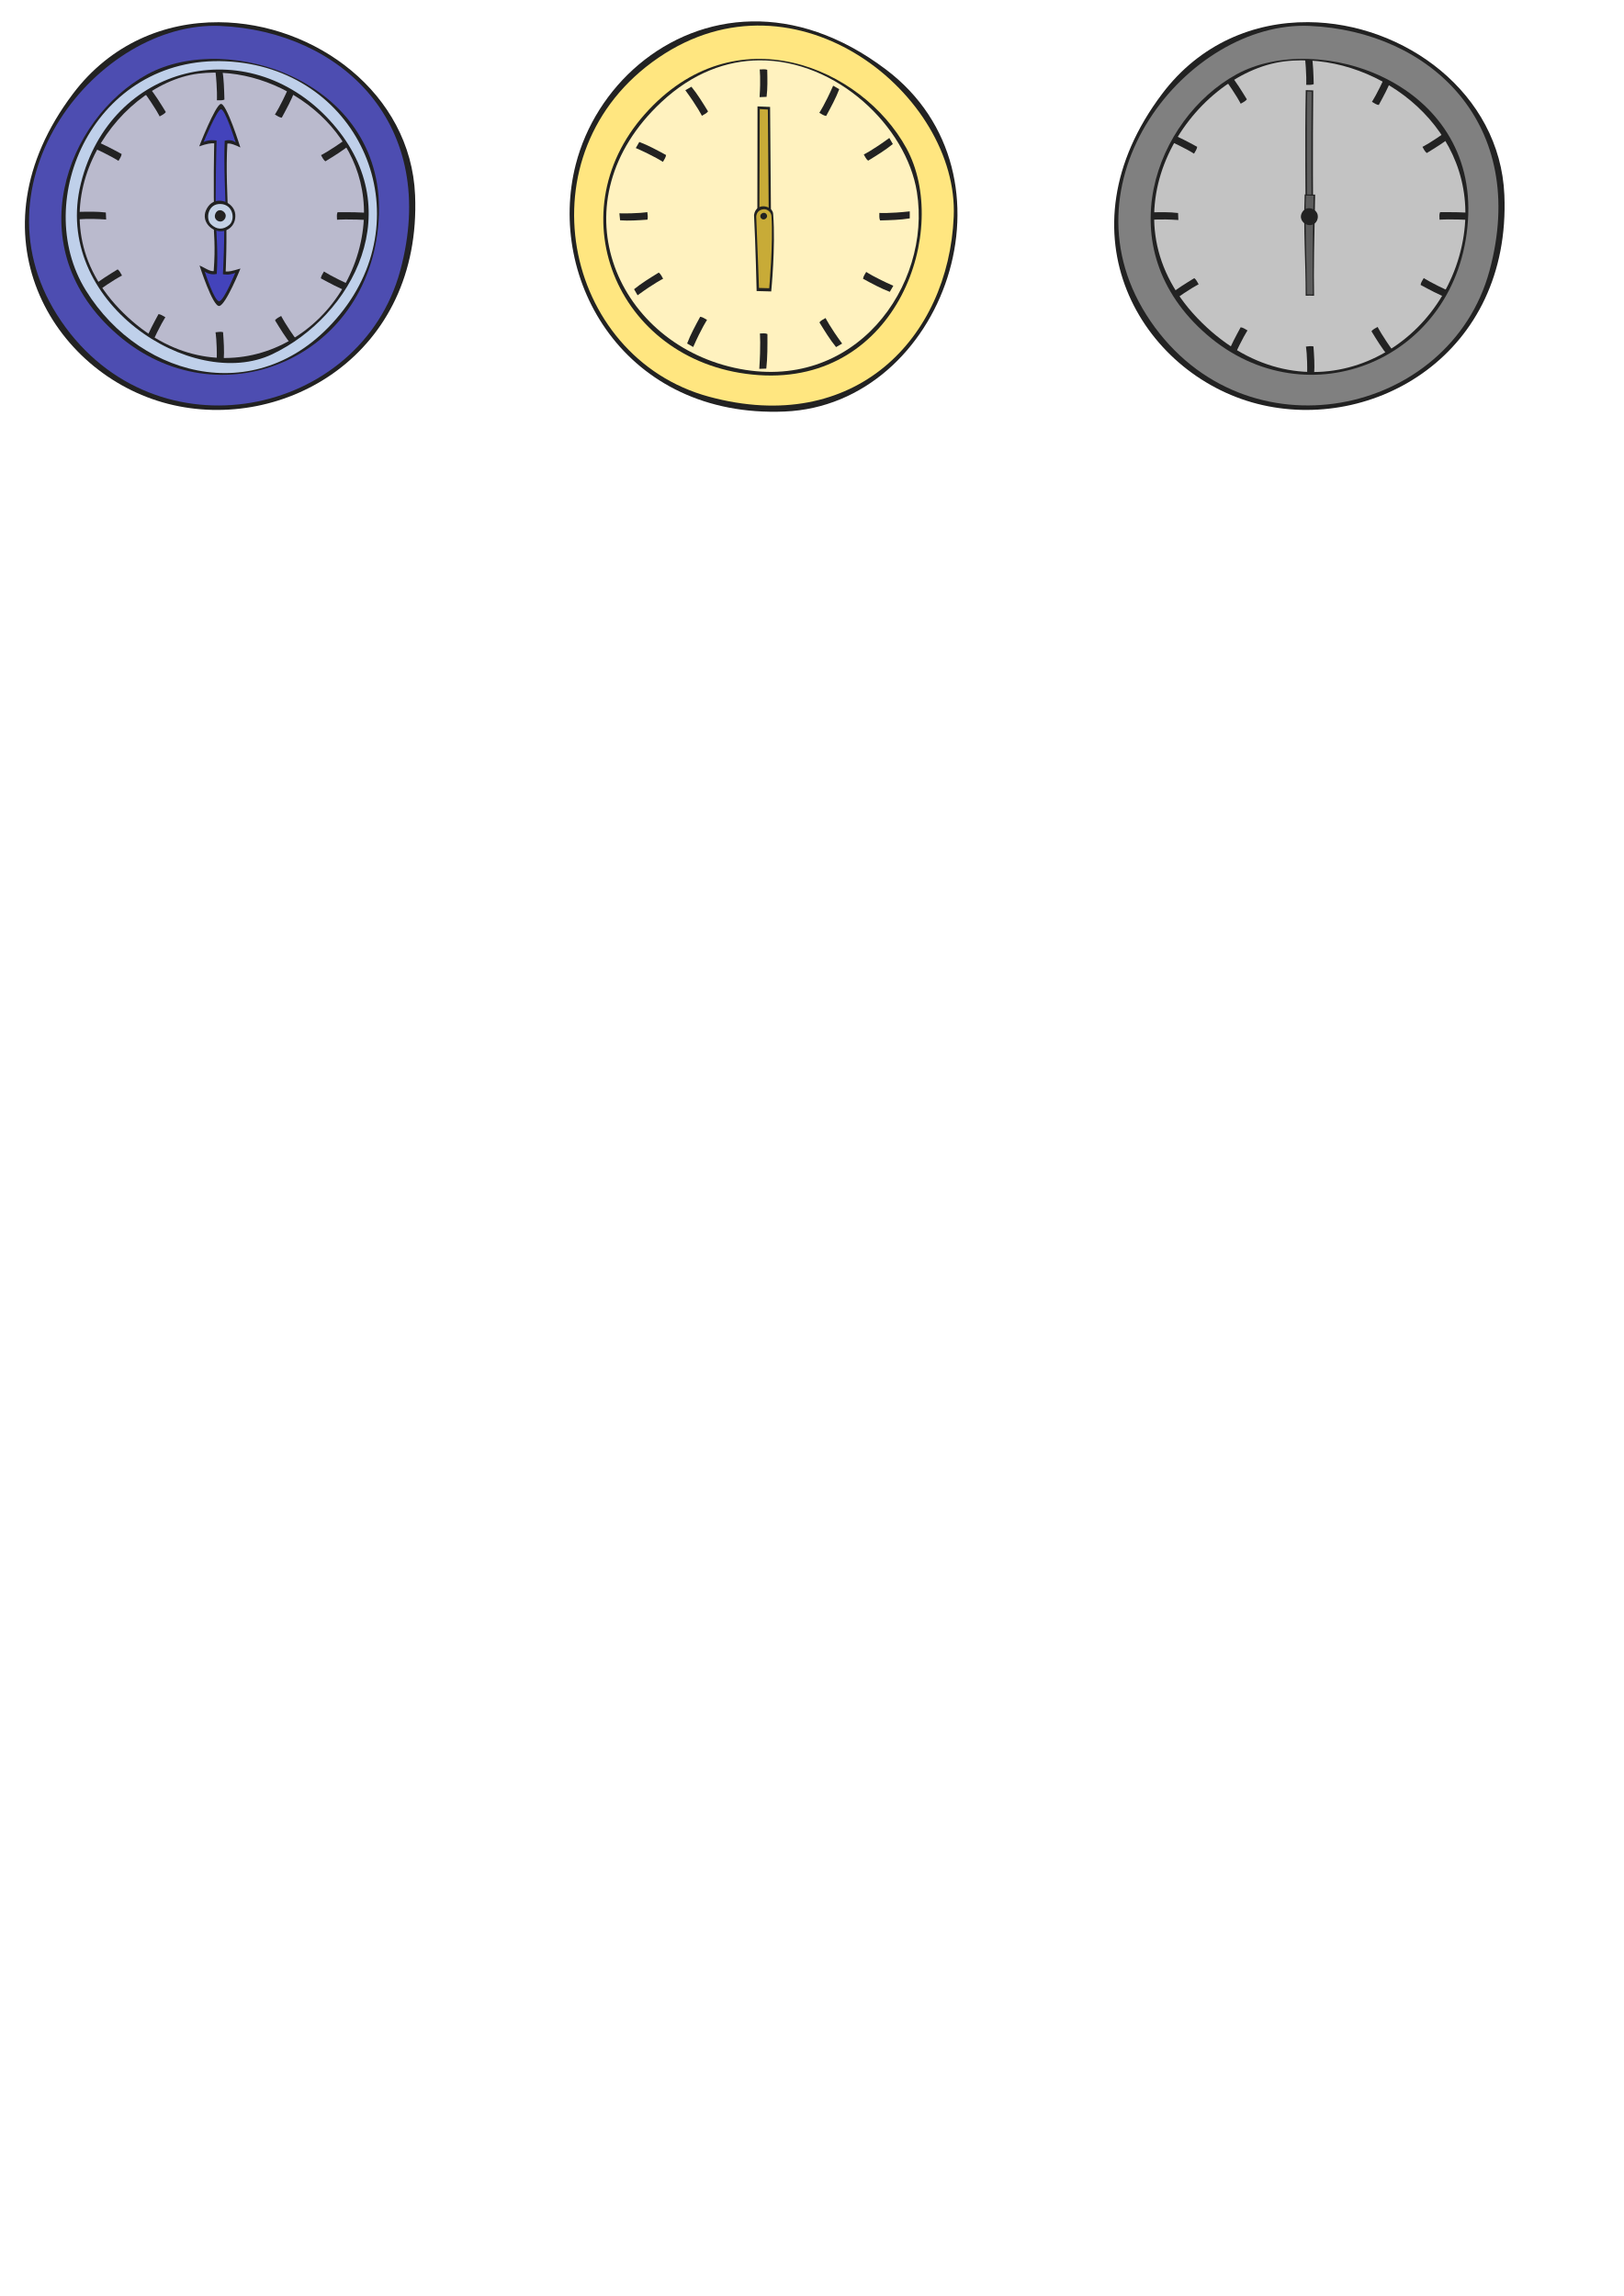
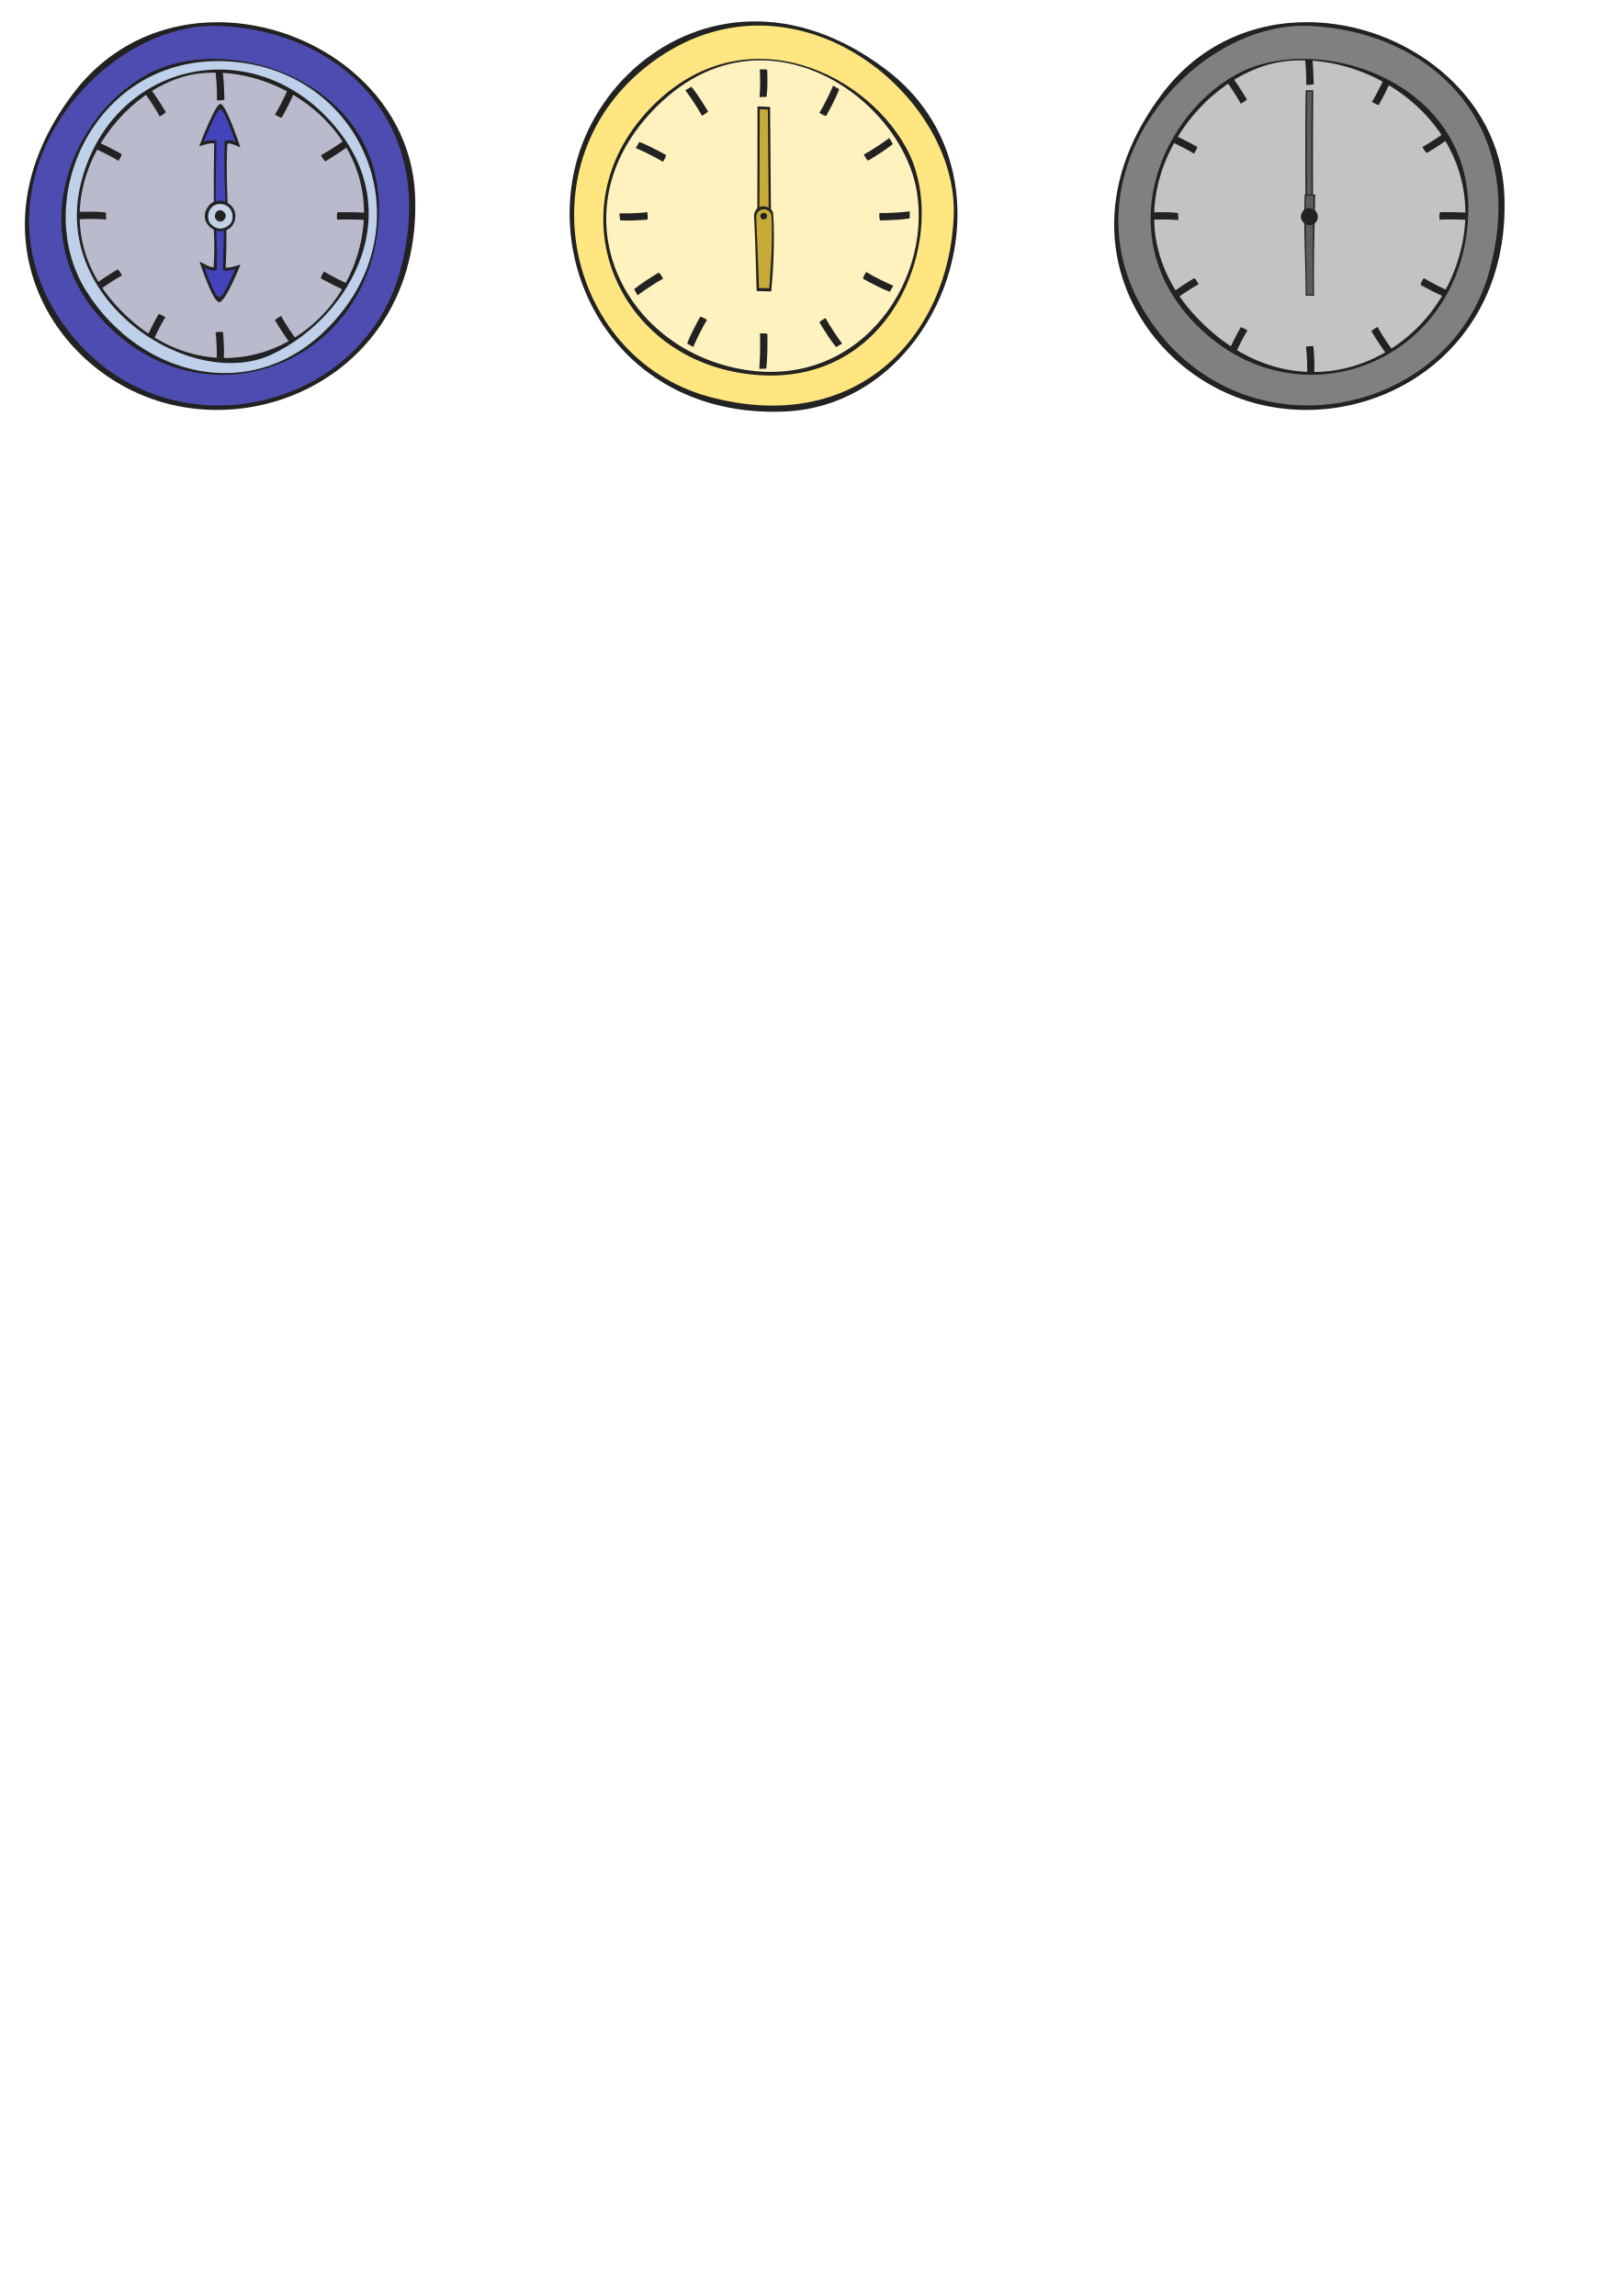
<svg xmlns="http://www.w3.org/2000/svg" xmlns:xlink="http://www.w3.org/1999/xlink" width="744.094" height="1052.362" id="svg2" version="1.1">
  <defs id="defs4" />
  <g id="layer1">
    <g id="id_background_1">
      <path style="fill:#9191af;fill-opacity:0.627;fill-rule:evenodd;stroke:none" id="path3832" d="m 182.585,97.894 a 82.58,82.201 0 1 1 -165.16,0 82.58,82.201 0 1 1 165.16,0 z" />
      <path style="fill:#222222;fill-opacity:1;fill-rule:evenodd;stroke:none" d="M 100.281 10.188 C 75.572 10.039 50.828 19.941 33.438 42.969 C -14.954 107.047 23.958 171.522 77 185.094 C 130.042 198.665 193.276 162.367 190.219 89.406 C 188.26 42.666 144.329 10.452 100.281 10.188 z M 98.156 33.281 C 135.015 33.125 175.109 65.848 165.312 111.094 C 154.863 159.356 96.832 185.732 54.594 141.469 C 12.356 97.206 52.239 38.693 90.844 33.75 C 93.257 33.441 95.699 33.292 98.156 33.281 z " id="path3765" />
      <path id="path3767" d="M 100.941,11.889 C 45.37,9.445 -15.32,83.851 28.075,147.255 71.47,210.66 165.281,191.058 183.419,124.041 201.556,57.024 156.513,14.333 100.941,11.889 z m 72.576,89.384 C 169.124,165.064 99.879,193.196 53.892,153.429 7.905,113.663 30.335,54.439 67.491,34.085 104.647,13.731 177.91,37.482 173.517,101.273 z" style="fill:#4d4db1;fill-opacity:1;fill-rule:evenodd;stroke:none" />
      <path id="path3782" d="m 98.683,32.041 c 1.027,9.429 0.717,13.902 0.714,13.929 1.171,-0.015 2.385,0.143 3.445,-0.314 -0.126,-4.652 -0.24,-9.311 -0.945,-13.615 z" style="fill:#222222;fill-opacity:1;stroke:none" />
      <use height="1052.362" width="744.094" transform="matrix(-0.03639416,-0.9995096,-1.16168,0.03131355,211.4711,198.6276)" id="use3784" xlink:href="#path3782" y="0" x="0" />
      <use height="1052.362" width="744.094" transform="matrix(0.9950272,-0.09960347,-0.09148554,-0.91393,4.070166,204.2175)" id="use3786" xlink:href="#path3782" y="0" x="0" />
      <use height="1052.362" width="744.094" transform="matrix(-0.04345369,-0.9988579,-0.908425,0.04777947,82.04204,197.6483)" id="use3788" xlink:href="#path3782" y="0" x="0" />
      <use height="1052.362" width="744.094" id="use3814" transform="matrix(0.8660254,0.5,-0.5,0.8660254,62.88138,-37.01066)" xlink:href="#path3782" y="0" x="0" />
      <use height="1052.362" width="744.094" id="use3816" transform="matrix(0.5,0.8660254,-0.8660254,0.5,137.2242,-37.94687)" xlink:href="#path3782" y="0" x="0" />
      <use height="1052.362" width="744.094" id="use3820" transform="matrix(-0.5,0.8660254,-0.8660254,-0.5,237.9874,61.33638)" xlink:href="#path3782" y="0" x="0" />
      <use height="1052.362" width="744.094" id="use3822" transform="matrix(-0.8660254,0.5,-0.5,-0.8660254,237.9134,134.9216)" xlink:href="#path3782" y="0" x="0" />
      <use height="1052.362" width="744.094" id="use3826" transform="matrix(-0.8660254,-0.5,0.5,-0.8660254,138.8827,234.9272)" xlink:href="#path3782" y="0" x="0" />
      <use height="1052.362" width="744.094" id="use3828" transform="matrix(-0.5,-0.8660254,0.8660254,-0.5,65.80261,235.3583)" xlink:href="#path3782" y="0" x="0" />
      <use height="1052.362" width="744.094" id="use3832" transform="matrix(0.5,-0.8660254,0.8660254,0.5,-35.21313,136.8327)" xlink:href="#path3782" y="0" x="0" />
      <use height="1052.362" width="744.094" id="use3834" transform="matrix(0.8660254,-0.5,0.5,0.8660254,-35.8968,63.24746)" xlink:href="#path3782" y="0" x="0" />
      <path id="path3773" d="M 103.429,28.087 C 43.337,25.411 13.746,91.702 39.334,133.086 c 25.588,41.384 82.58,55.273 118.077,8.95 35.497,-46.323 6.11,-111.272 -53.982,-113.948 z m 47.413,26.784 c 37.595,40.591 10.65,90.021 -26.071,107.482 C 88.05,179.815 23.513,138.414 37.084,83.969 50.655,29.525 113.248,14.28 150.843,54.871 z" style="fill:#bfd0ea;fill-opacity:1;fill-rule:evenodd;stroke:none" />
    </g>
    <g id="id_minute_1">
-       <path id="path3836" d="M 98.278,101.682 C 97.633,88.424 98.171,65.696 98.171,65.696 c -1.403,-0.084 -3.213,0.083 -6.878,1.389 0,0 7.336,-18.872 9.887,-19.445 2.551,-0.573 8.976,19.951 8.976,19.951 -1.872,-0.933 -4.604,-2.093 -5.967,-1.768 -0.665,11.878 -0.013,22.952 0.43,35.482 z" style="fill:#222222;fill-opacity:1;stroke:none" />
-       <path id="path3836-3" d="m 99.003,101.525 c -0.478,-12.026 0.243,-37.111 0.243,-37.111 -1.04,-0.076 -3.214,-0.524 -5.931,0.66 0,0 5.973,-14.467 7.864,-14.987 1.891,-0.52 6.835,15.256 6.835,15.256 -1.568,-1.412 -4.033,-1.141 -5.033,-0.814 -0.493,10.775 0.286,25.193 0.614,36.558 z" style="fill:#4343bb;fill-opacity:1;stroke:none" />
+       <path id="path3836" d="M 98.278,101.682 C 97.633,88.424 98.171,65.696 98.171,65.696 c -1.403,-0.084 -3.213,0.083 -6.878,1.389 0,0 7.024,-18.872 9.575,-19.445 2.551,-0.573 9.289,19.951 9.289,19.951 -1.872,-0.933 -4.604,-2.093 -5.967,-1.768 -0.665,11.878 -0.013,22.952 0.43,35.482 z" style="fill:#222222;fill-opacity:1;stroke:none" />
+       <path id="path3836-3" d="m 99.003,101.525 c -0.478,-12.026 0.243,-37.111 0.243,-37.111 -1.04,-0.076 -3.214,-0.524 -5.931,0.66 0,0 5.661,-14.467 7.552,-14.987 1.891,-0.52 7.147,15.256 7.147,15.256 -1.568,-1.412 -4.033,-1.141 -5.033,-0.814 -0.493,10.775 0.286,25.193 0.614,36.558 z" style="fill:#4343bb;fill-opacity:1;stroke:none" />
    </g>
    <g id="id_hour_1">
-       <path id="path3836-5" d="m 103.494,96.139 c 0.666,13.263 -0.07,28.284 -0.07,28.284 1.648,0.095 2.45,-0.057 6.765,-1.333 0,0 -6.667,16.602 -9.668,17.155 -3.001,0.552 -9.079,-18.566 -9.079,-18.566 2.193,0.948 4.886,2.883 6.49,2.569 0.864,-11.873 0.122,-15.439 -0.312,-27.971 z" style="fill:#222222;fill-opacity:1;stroke:none" />
-       <path id="path3836-3-2" d="m 102.636,96.922 c 0.478,12.03 -0.485,28.774 -0.485,28.774 1.221,0.084 2.447,0.551 5.647,-0.612 0,0 -5.035,12.461 -7.26,12.965 -2.225,0.504 -6.722,-13.603 -6.722,-13.603 1.833,1.425 4.348,1.423 5.526,1.105 0.654,-10.77 -0.218,-17.05 -0.525,-28.418 z" style="fill:#4343bb;fill-opacity:1;stroke:none" />
+       <path id="path3836-5" d="m 103.494,96.139 c 0.666,13.263 -0.07,26.499 -0.07,26.499 1.648,0.095 2.45,-0.057 6.765,-1.333 0,0 -6.577,16.602 -9.579,17.155 -3.001,0.552 -9.168,-18.566 -9.168,-18.566 2.193,0.948 4.886,2.883 6.49,2.569 0.596,-11.962 0.122,-13.653 -0.312,-26.185 z" style="fill:#222222;fill-opacity:1;stroke:none" />
+       <path id="path3836-3-2" d="m 102.636,96.922 c 0.166,9.441 -0.396,20.29 -0.485,26.989 1.221,0.084 2.447,0.551 5.647,-0.612 0,0 -4.946,12.461 -7.171,12.965 -2.225,0.504 -6.811,-13.603 -6.811,-13.603 1.833,1.425 4.348,1.423 5.526,1.105 0.297,-8.181 -0.263,-17.675 -0.525,-26.632 z" style="fill:#4343bb;fill-opacity:1;stroke:none" />
    </g>
    <g id="id_foreground_1">
      <path id="path3765-6" d="m 107.824,98.292 c 0.411,5.589 -4.235,8.574 -8.417,7.48 -4.182,-1.093 -7.759,-6.058 -3.944,-11.221 3.815,-5.163 11.95,-1.849 12.361,3.741 z" style="fill:#222222;fill-opacity:1;fill-rule:evenodd;stroke:none" />
      <path id="path3773-8" d="m 101.078,93.492 c -5.789,-0.205 -6.989,6.716 -4.433,9.271 2.556,2.556 5.666,2.731 8.477,0.286 2.811,-2.445 1.746,-9.353 -4.044,-9.557 z m 1.842,3.956 c 1.303,1.582 -0.009,3.808 -1.582,4.073 -1.573,0.265 -3.519,-1.258 -2.699,-3.438 0.82,-2.18 2.978,-2.218 4.281,-0.635 z" style="fill:#c4d1e5;fill-opacity:1;fill-rule:evenodd;stroke:none" />
    </g>
    <g id="id_background_2">
      <path style="fill:#ffe680;fill-opacity:0.502;fill-rule:evenodd;stroke:none" id="path3061" d="m 431.84,99.41 a 81.065,82.706 0 1 1 -162.129,0 81.065,82.706 0 1 1 162.129,0 z" />
      <path style="fill:#222222;fill-opacity:1;fill-rule:evenodd;stroke:none" d="M 344.594 9.812 C 305.072 10.502 272.962 39.768 263.844 75.406 C 250.272 128.449 286.602 191.682 359.562 188.625 C 432.523 185.568 470.078 80.235 406 31.844 C 384.974 15.965 363.895 9.476 344.594 9.812 z M 348 27.656 C 383.392 27.412 415.361 57.918 420.188 88 C 427.051 130.783 391.723 180.879 336.469 168.562 C 281.215 156.246 254.724 91.949 303.125 46.75 C 317.494 33.331 333.057 27.759 348 27.656 z " id="path3765-7" />
      <path id="path3767-4" d="m 437.065,99.348 c 2.444,-55.571 -71.962,-116.261 -135.366,-72.866 -63.405,43.395 -43.803,137.206 23.214,155.344 67.017,18.138 109.708,-26.906 112.152,-82.478 z m -89.384,72.576 C 283.89,167.531 254.243,98.791 295.525,52.299 336.807,5.807 395.02,30.762 415.374,67.918 435.728,105.074 411.472,176.317 347.681,171.924 z" style="fill:#ffe680;fill-opacity:1;fill-rule:evenodd;stroke:none" />
      <path id="path3782-9" d="m 416.913,96.881 c -9.429,1.028 -13.902,0.717 -13.929,0.714 0.015,1.171 -0.143,2.385 0.314,3.445 4.652,-0.126 9.311,-0.24 13.615,-0.945 z" style="fill:#222222;fill-opacity:1;stroke:none" />
      <use height="1052.362" width="744.094" transform="matrix(0.03131355,1.16168,0.9995096,-0.03639416,238.0696,-311.7285)" id="use3784-4" xlink:href="#path3782-9" y="0" x="0" />
      <use height="1052.362" width="744.094" transform="matrix(-0.91393,0.09148554,0.09960347,0.9950272,655.2293,-36.75909)" id="use3786-8" xlink:href="#path3782-9" y="0" x="0" />
      <use height="1052.362" width="744.094" transform="matrix(0.04777947,0.908425,0.9988579,-0.04345369,231.4027,-329.9959)" id="use3788-8" xlink:href="#path3782-9" y="0" x="0" />
      <use height="1052.362" width="744.094" id="use3814-2" transform="matrix(0.8660254,0.5,-0.5,0.8660254,96.76319,-161.3755)" xlink:href="#path3782-9" y="0" x="0" />
      <use height="1052.362" width="744.094" id="use3816-4" transform="matrix(0.5,0.8660254,-0.8660254,0.5,261.3685,-252.021)" xlink:href="#path3782-9" y="0" x="0" />
      <use height="1052.362" width="744.094" id="use3820-5" transform="matrix(-0.5,0.8660254,-0.8660254,-0.5,610.0295,-153.5649)" xlink:href="#path3782-9" y="0" x="0" />
      <use height="1052.362" width="744.094" id="use3822-5" transform="matrix(-0.8660254,0.5,-0.5,-0.8660254,701.6851,10.78784)" xlink:href="#path3782-9" y="0" x="0" />
      <use height="1052.362" width="744.094" id="use3826-1" transform="matrix(-0.8660254,-0.5,0.5,-0.8660254,603.9867,360.2064)" xlink:href="#path3782-9" y="0" x="0" />
      <use height="1052.362" width="744.094" id="use3828-7" transform="matrix(-0.5,-0.8660254,0.8660254,-0.5,438.6238,450.8519)" xlink:href="#path3782-9" y="0" x="0" />
      <use height="1052.362" width="744.094" id="use3832-1" transform="matrix(0.5,-0.8660254,0.8660254,0.5,89.45771,351.8908)" xlink:href="#path3782-9" y="0" x="0" />
      <use height="1052.362" width="744.094" id="use3834-1" transform="matrix(0.8660254,-0.5,0.5,0.8660254,-1.945409,187.7905)" xlink:href="#path3782-9" y="0" x="0" />
    </g>
    <g id="id_minute_2">
      <path id="path3836-3-2-2-4-4" d="m 347.068,99.058 0.071,-50.301 5.771,0.25 0.406,49.998 z" style="fill:#222222;fill-opacity:1;stroke:none" />
      <path id="path3836-3-2-2-7" d="m 347.994,99.051 0.192,-49.046 3.699,0.206 0.402,48.848 z" style="fill:#c8ab37;fill-opacity:1;stroke:none" />
    </g>
    <g id="id_hour_2">
      <path id="path3836-3-2-2-4" d="m 354.328,98.305 c 1.138,15.091 -0.903,35.275 -0.903,35.275 l -6.685,-0.182 c 0,0 -0.457,-20.568 -1.187,-34.828 0.833,-6.212 8.882,-4.331 8.774,-0.265 z" style="fill:#222222;fill-opacity:1;stroke:none" />
      <path style="fill:#c8ab37;fill-opacity:1;stroke:none" d="m 350.094,95.902 c -2.007,0.091 -3.378,1.349 -3.54,3.357 0.509,11.702 1.259,32.723 1.259,32.723 l 4.688,0.125 c 0,0 1.843,-20.496 1.049,-32.879 -0.017,-1.844 -1.714,-3.405 -3.455,-3.326 z m 1.395,2.783 c 0.31,1.003 -0.856,2.192 -2.013,1.835 -1.158,-0.357 -1.435,-1.95 -0.375,-2.661 1.06,-0.711 2.078,-0.177 2.388,0.826 z" id="path3836-3-2-2" />
    </g>
    <g id="id_background_3" transform="translate(0,-0.2525381)">
      <path style="fill:#a0a0a0;fill-opacity:0.627;fill-rule:evenodd;stroke:none" id="path3300" d="m 687.321,97.898 c 0,45.563 -37.416,82.5 -83.571,82.5 -46.155,0 -83.571,-36.937 -83.571,-82.5 0,-45.563 37.416,-82.5 83.571,-82.5 46.155,0 83.571,36.937 83.571,82.5 z" />
      <path id="path3782-3" d="m 597.878,25.204 c 1.028,9.429 0.717,13.902 0.714,13.929 1.171,-0.015 2.385,0.143 3.445,-0.314 -0.126,-4.652 -0.24,-9.311 -0.945,-13.615 z" style="fill:#222222;fill-opacity:1;stroke:none" />
      <use height="1052.362" width="744.094" transform="matrix(-0.03639416,-0.9995096,-1.16168,0.03131355,726.9518,698.0254)" id="use3784-9" xlink:href="#path3782-3" y="0" x="0" />
      <use height="1052.362" width="744.094" transform="matrix(0.9950272,-0.09960347,-0.09148554,-0.91393,6.432127,254.4901)" id="use3786-84" xlink:href="#path3782-3" y="0" x="0" />
      <use height="1052.362" width="744.094" transform="matrix(-0.04345369,-0.9988579,-0.908425,0.04777947,588.8888,697.0859)" id="use3788-0" xlink:href="#path3782-3" y="0" x="0" />
      <use height="1052.362" width="744.094" id="use3814-5" transform="matrix(0.8660254,0.5,-0.5,0.8660254,129.8777,-286.2613)" xlink:href="#path3782-3" y="0" x="0" />
      <use height="1052.362" width="744.094" id="use3816-42" transform="matrix(0.5,0.8660254,-0.8660254,0.5,386.4561,-470.3977)" xlink:href="#path3782-3" y="0" x="0" />
      <use height="1052.362" width="744.094" id="use3820-1" transform="matrix(-0.5,0.8660254,-0.8660254,-0.5,985.6564,-371.1332)" xlink:href="#path3782-3" y="0" x="0" />
      <use height="1052.362" width="744.094" id="use3822-0" transform="matrix(-0.8660254,0.5,-0.5,-0.8660254,1169.288,-115.3123)" xlink:href="#path3782-3" y="0" x="0" />
      <use height="1052.362" width="744.094" id="use3826-7" transform="matrix(-0.8660254,-0.5,0.5,-0.8660254,1070.528,484.8981)" xlink:href="#path3782-3" y="0" x="0" />
      <use height="1052.362" width="744.094" id="use3828-9" transform="matrix(-0.5,-0.8660254,0.8660254,-0.5,814.7074,668.5294)" xlink:href="#path3782-3" y="0" x="0" />
      <use height="1052.362" width="744.094" id="use3832-3" transform="matrix(0.5,-0.8660254,0.8660254,0.5,213.992,569.5173)" xlink:href="#path3782-3" y="0" x="0" />
      <use height="1052.362" width="744.094" id="use3834-3" transform="matrix(0.8660254,-0.5,0.5,0.8660254,30.61314,313.1915)" xlink:href="#path3782-3" y="0" x="0" />
      <path style="fill:#222222;fill-opacity:1;fill-rule:evenodd;stroke:none" d="m 599.469,10.406 c -24.71,-0.149 -49.453,9.753 -66.844,32.781 -48.391,64.078 -9.48,128.585 43.562,142.156 53.042,13.571 116.276,-22.758 113.219,-95.719 -1.958,-46.74 -45.89,-78.954 -89.938,-79.219 z m -3.062,17.5 c 40.345,-0.17 84.223,35.583 73.5,85 -11.438,52.711 -74.954,81.499 -121.188,33.156 -46.233,-48.343 -2.569,-112.258 39.688,-117.656 2.641,-0.337 5.31,-0.489 8,-0.5 z" id="path3765-0" />
      <path id="path3767-48" d="M 600.136,12.123 C 544.564,9.679 483.875,84.085 527.27,147.489 570.665,210.894 664.476,191.292 682.613,124.275 700.751,57.258 655.707,14.567 600.136,12.123 z m 72.576,89.384 c -4.393,63.791 -73.638,91.923 -119.625,52.156 -45.987,-39.767 -23.557,-98.99 13.599,-119.344 37.156,-20.354 110.42,3.397 106.026,67.188 z" style="fill:#808080;fill-opacity:1;fill-rule:evenodd;stroke:none" />
    </g>
    <g id="id_minute_3">
      <path id="path4070" d="m 598.392,41.314 3.429,0.115 c -0.268,27.277 -0.142,51.339 0.053,67.497 -1.285,-0.14 -2.349,-0.127 -3.54,-0.021 0.017,-23.435 -0.407,-43.039 0.057,-67.592 z" style="fill:#222222;fill-opacity:1;stroke:none" />
      <path id="path4070-1" d="m 601.128,42.006 c -0.325,26.752 -0.071,50.898 0.027,66.359 -0.729,-0.016 -1.512,-0.099 -2.115,-0.029 -0.101,-22.408 -0.4,-54.62 0.025,-66.405 z" style="fill:#5c5c5c;fill-opacity:1;stroke:none" />
    </g>
    <g id="id_hour_3">
      <path id="path4070-12" d="m 597.9,89.111 4.787,0.079 c -0.375,18.74 -0.756,35.272 -0.484,46.373 -1.794,-0.096 -2.186,-0.087 -3.848,-0.014 0.024,-16.101 -1.104,-29.569 -0.456,-46.438 z" style="fill:#222222;fill-opacity:1;stroke:none" />
      <path id="path4070-1-5" d="m 601.968,89.676 c -0.454,18.38 -0.457,34.701 -0.319,45.323 -1.018,-0.011 -1.895,-0.068 -2.736,-0.02 -0.142,-15.395 -1.005,-37.258 -0.412,-45.354 z" style="fill:#5c5c5c;fill-opacity:1;stroke:none" />
    </g>
    <g id="id_foreground_3">
      <path id="path3765-6-9" d="m 603.905,98.925 c 0.228,3.097 -2.346,4.751 -4.663,4.145 -2.317,-0.606 -4.299,-3.357 -2.185,-6.217 2.114,-2.86 6.621,-1.024 6.849,2.073 z" style="fill:#222222;fill-opacity:1;fill-rule:evenodd;stroke:none" />
    </g>
  </g>
</svg>
